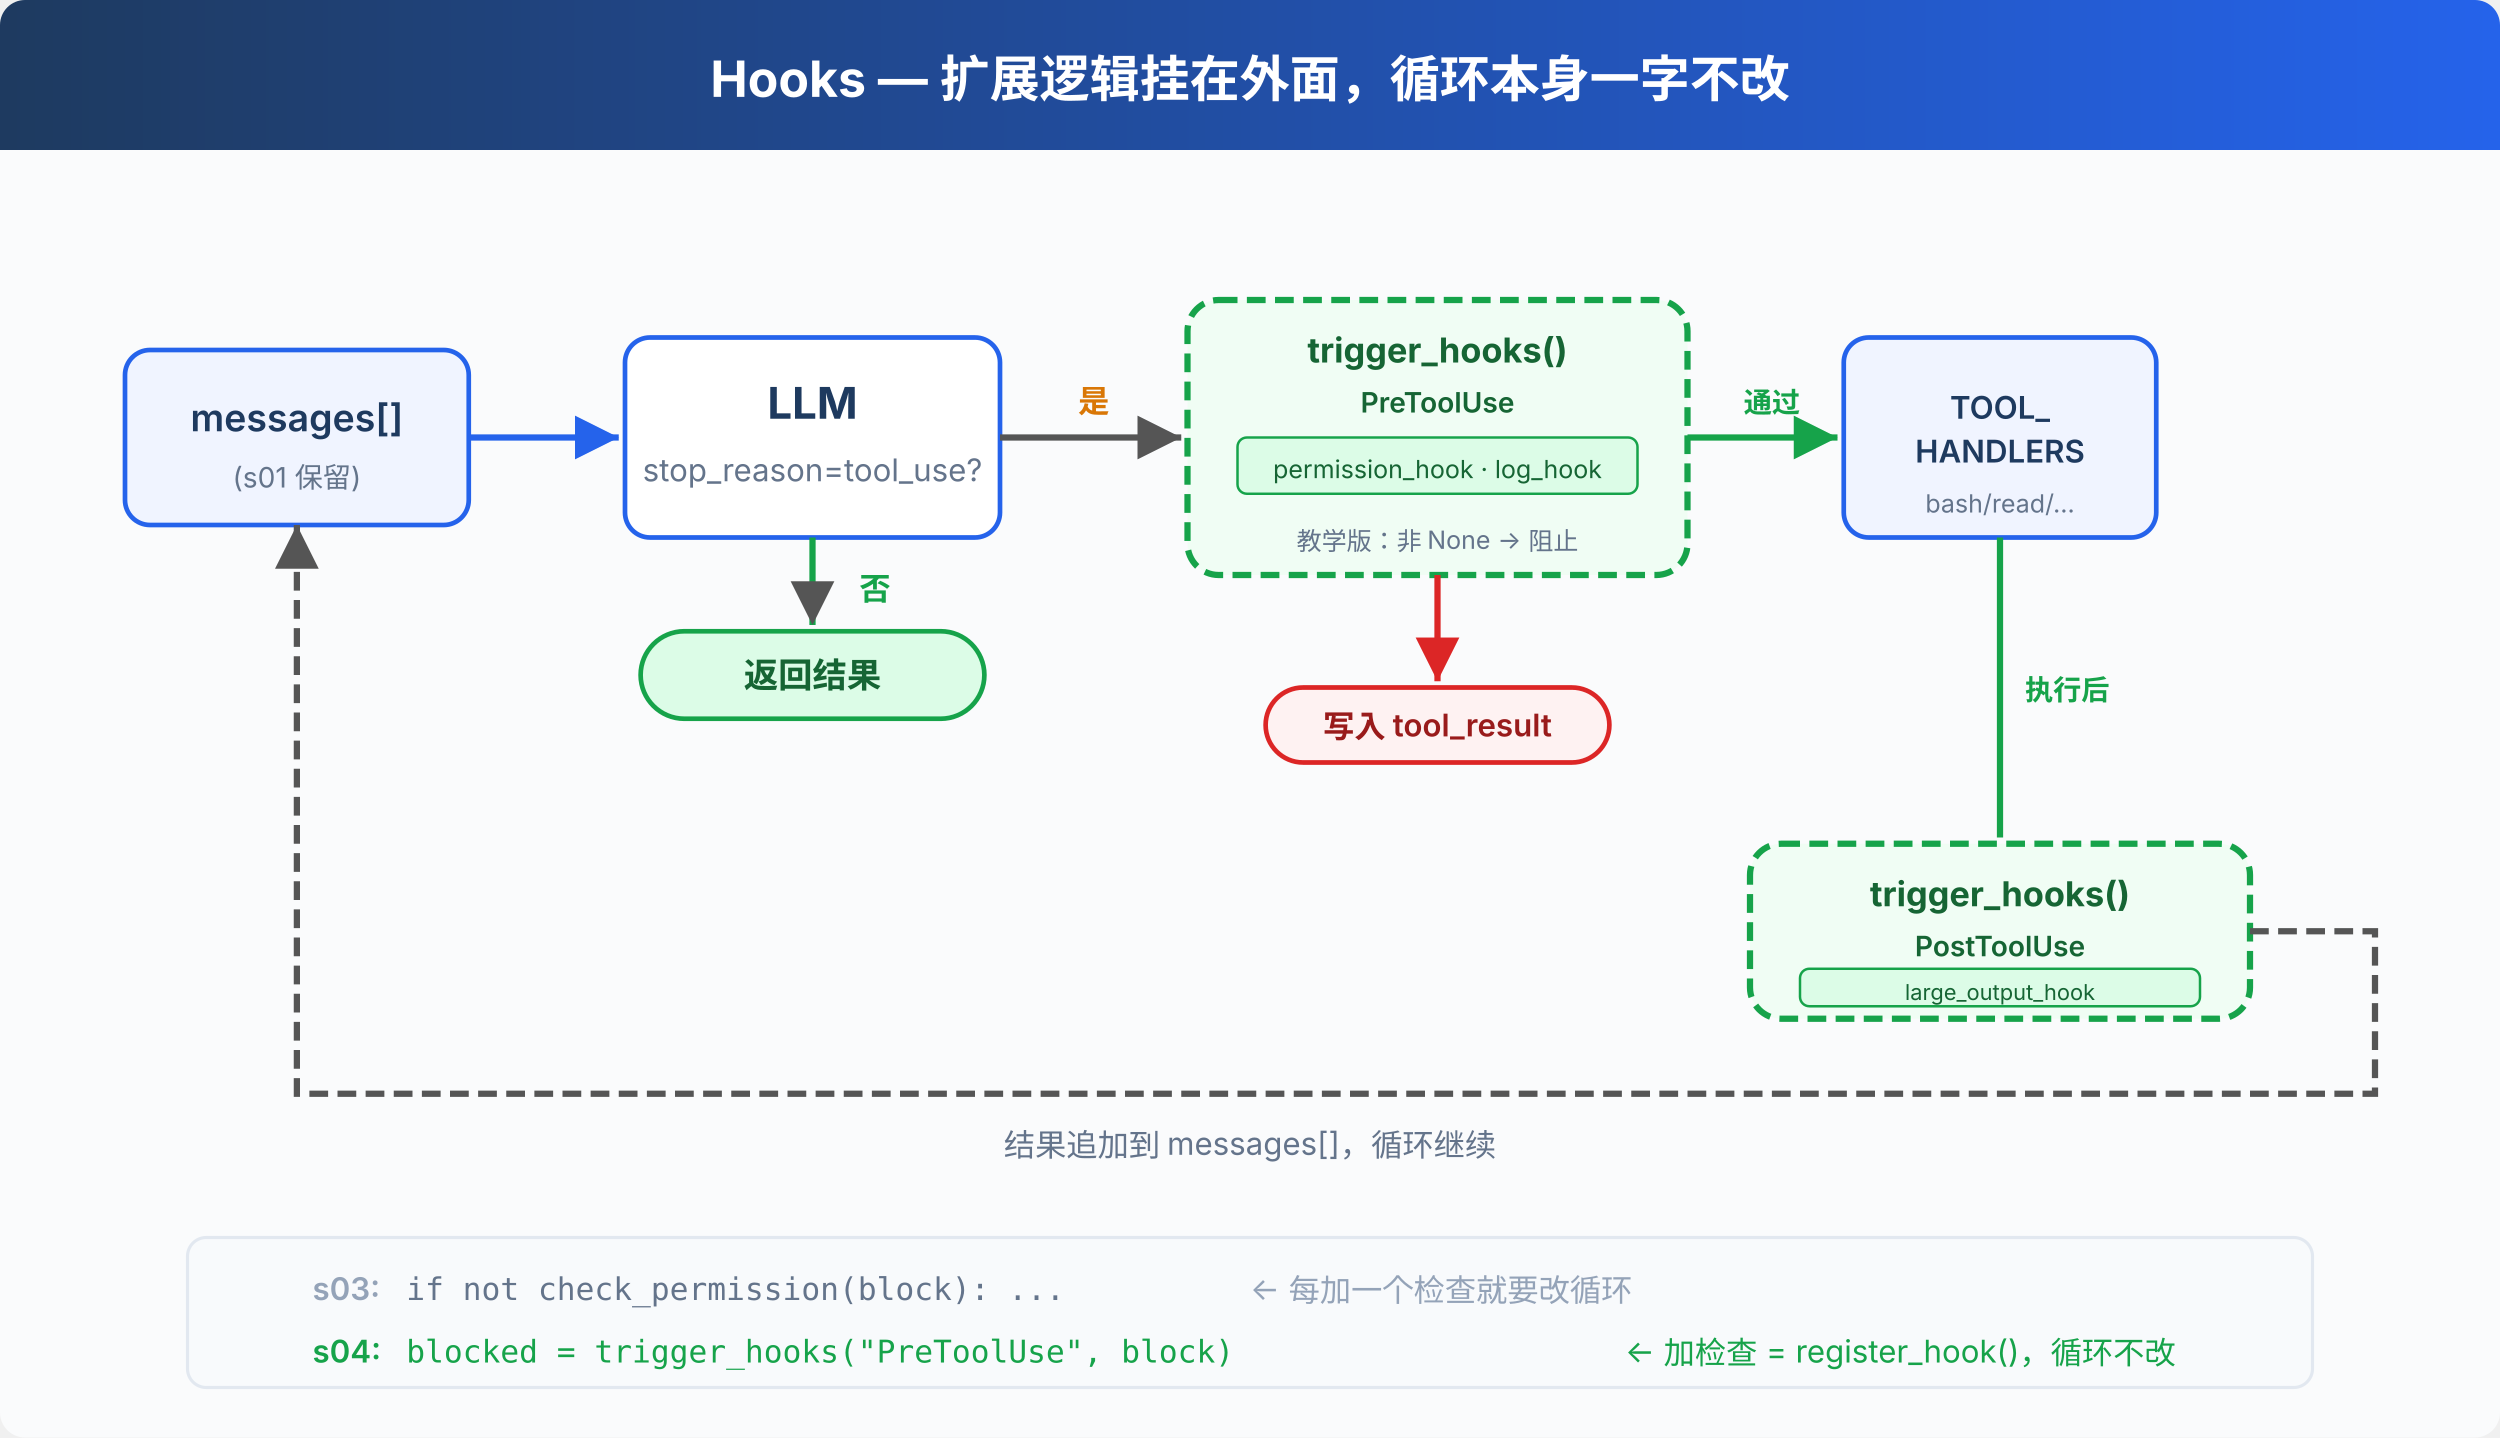
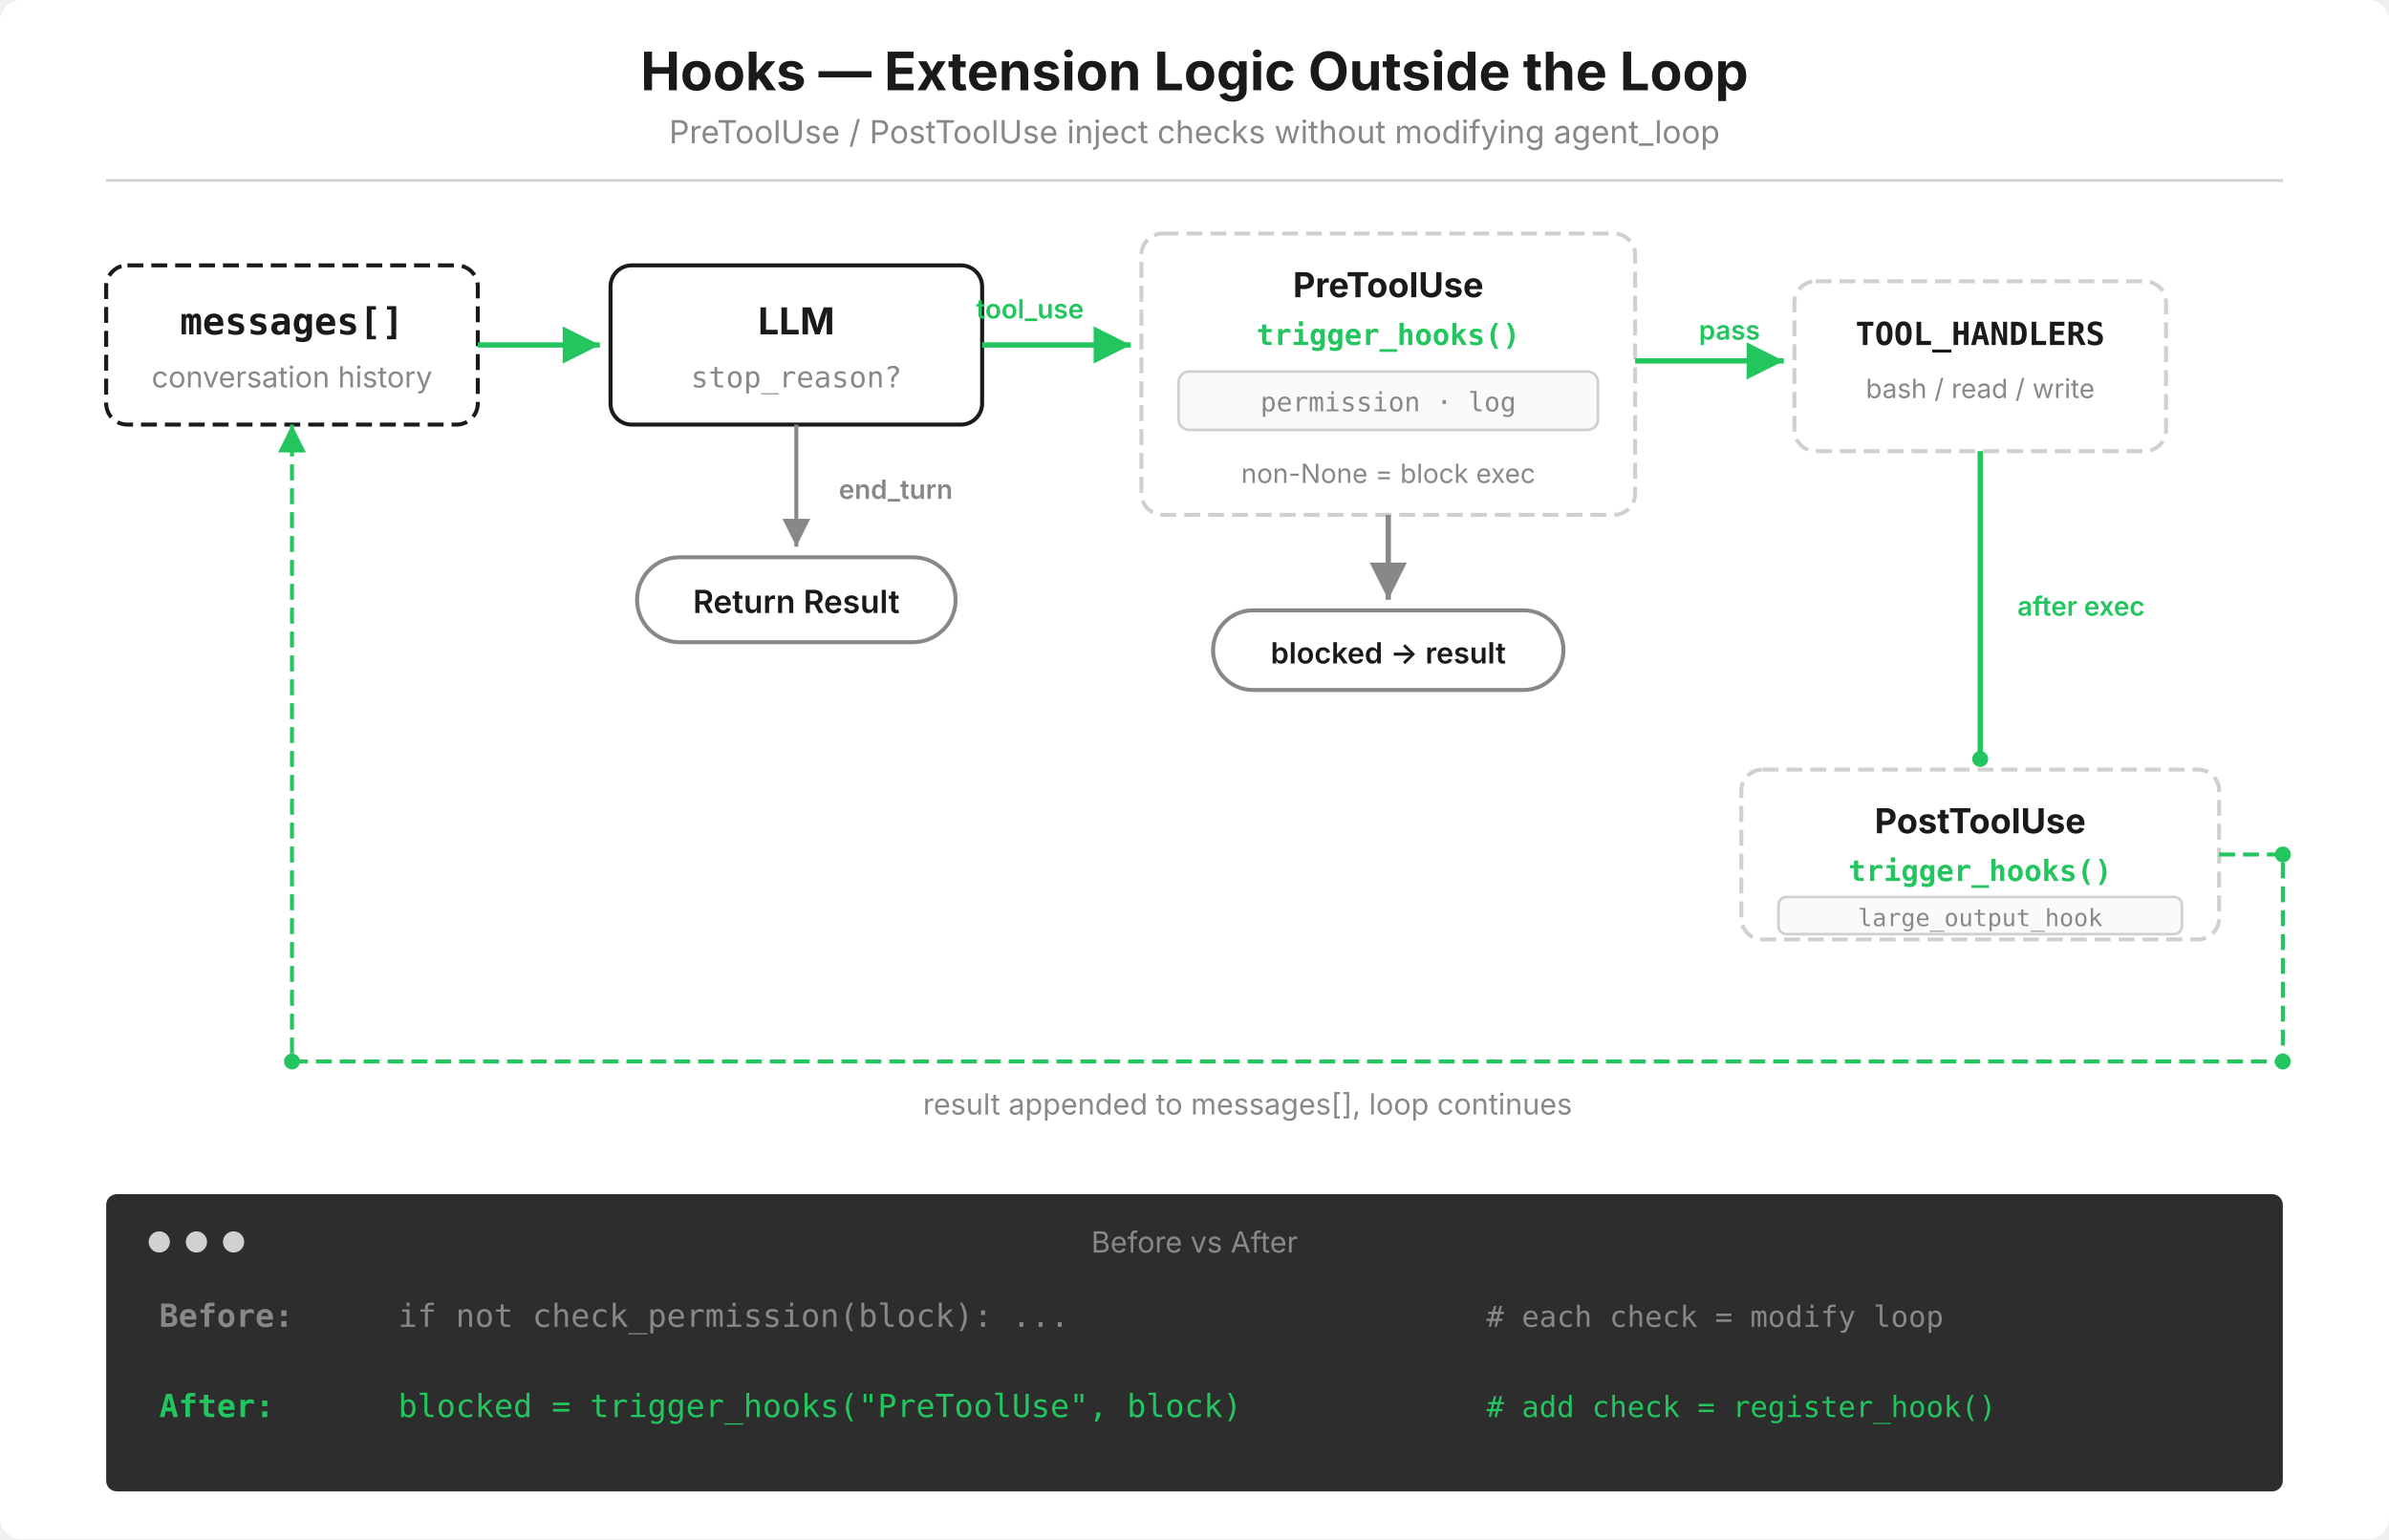
- <svg xmlns="http://www.w3.org/2000/svg" viewBox="0 0 800 460" font-family="system-ui, -apple-system, sans-serif">
+ <svg xmlns="http://www.w3.org/2000/svg" viewBox="0 0 900 580" font-family="system-ui, -apple-system, sans-serif">
  <defs>
-     <marker id="arrow" viewBox="0 0 10 10" refX="10" refY="5" markerWidth="7" markerHeight="7" orient="auto-start-reverse">
-       <path d="M 0 0 L 10 5 L 0 10 z" fill="#555" />
+     <marker id="arrow-green" viewBox="0 0 10 10" refX="10" refY="5" markerWidth="7" markerHeight="7" orient="auto-start-reverse">
+       <path d="M 0 0 L 10 5 L 0 10 z" fill="#22c55e" />
    </marker>
-     <marker id="arrow-blue" viewBox="0 0 10 10" refX="10" refY="5" markerWidth="7" markerHeight="7" orient="auto-start-reverse">
-       <path d="M 0 0 L 10 5 L 0 10 z" fill="#2563eb" />
+     <marker id="arrow-gray" viewBox="0 0 10 10" refX="10" refY="5" markerWidth="7" markerHeight="7" orient="auto-start-reverse">
+       <path d="M 0 0 L 10 5 L 0 10 z" fill="#888888" />
    </marker>
-     <marker id="arrow-green" viewBox="0 0 10 10" refX="10" refY="5" markerWidth="7" markerHeight="7" orient="auto-start-reverse">
-       <path d="M 0 0 L 10 5 L 0 10 z" fill="#16a34a" />
-     </marker>
-     <marker id="arrow-red" viewBox="0 0 10 10" refX="10" refY="5" markerWidth="7" markerHeight="7" orient="auto-start-reverse">
-       <path d="M 0 0 L 10 5 L 0 10 z" fill="#dc2626" />
-     </marker>
-     <linearGradient id="header" x1="0" y1="0" x2="1" y2="0">
-       <stop offset="0%" stop-color="#1e3a5f" />
-       <stop offset="100%" stop-color="#2563eb" />
-     </linearGradient>
  </defs>
-   <rect width="800" height="460" fill="#fafbfc" rx="8" />
-   <rect x="0" y="0" width="800" height="48" fill="url(#header)" rx="8" />
-   <rect x="0" y="40" width="800" height="8" fill="url(#header)" />
-   <text x="400" y="31" fill="#fff" font-size="16" font-weight="700" text-anchor="middle">Hooks — 扩展逻辑挂在外面，循环本身一字不改</text>
-   <rect x="40" y="112" width="110" height="56" rx="8" fill="#f0f4ff" stroke="#2563eb" stroke-width="1.5" />
-   <text x="95" y="138" fill="#1e3a5f" font-size="12" font-weight="600" text-anchor="middle">messages[]</text>
-   <text x="95" y="156" fill="#64748b" font-size="9" text-anchor="middle">(s01 保留)</text>
-   <line x1="150" y1="140" x2="198" y2="140" stroke="#2563eb" stroke-width="2" marker-end="url(#arrow-blue)" />
-   <rect x="200" y="108" width="120" height="64" rx="8" fill="#fff" stroke="#2563eb" stroke-width="1.5" />
-   <text x="260" y="134" fill="#1e3a5f" font-size="14" font-weight="700" text-anchor="middle">LLM</text>
-   <text x="260" y="154" fill="#64748b" font-size="10" text-anchor="middle">stop_reason=tool_use?</text>
-   <line x1="260" y1="172" x2="260" y2="200" stroke="#16a34a" stroke-width="2" marker-end="url(#arrow)" />
-   <text x="275" y="192" fill="#16a34a" font-size="10" font-weight="600">否</text>
-   <rect x="205" y="202" width="110" height="28" rx="14" fill="#dcfce7" stroke="#16a34a" stroke-width="1.5" />
-   <text x="260" y="220" fill="#166534" font-size="11" font-weight="600" text-anchor="middle">返回结果</text>
-   <line x1="320" y1="140" x2="378" y2="140" stroke="#555" stroke-width="2" marker-end="url(#arrow)" />
-   <text x="345" y="132" fill="#d97706" font-size="10" font-weight="600">是</text>
-   <rect x="380" y="96" width="160" height="88" rx="10" fill="#f0fdf4" stroke="#16a34a" stroke-width="2" stroke-dasharray="6,3" />
-   <text x="460" y="116" fill="#166534" font-size="11" font-weight="700" text-anchor="middle">trigger_hooks()</text>
-   <text x="460" y="132" fill="#166534" font-size="9" font-weight="600" text-anchor="middle">PreToolUse</text>
-   <rect x="396" y="140" width="128" height="18" rx="3" fill="#dcfce7" stroke="#16a34a" stroke-width="0.8" />
-   <text x="460" y="153" fill="#166534" font-size="8" text-anchor="middle">permission_hook · log_hook</text>
-   <text x="460" y="176" fill="#64748b" font-size="8" text-anchor="middle">教学版：非 None → 阻止</text>
-   <line x1="460" y1="184" x2="460" y2="218" stroke="#dc2626" stroke-width="2" marker-end="url(#arrow-red)" />
-   <rect x="405" y="220" width="110" height="24" rx="12" fill="#fef2f2" stroke="#dc2626" stroke-width="1.5" />
-   <text x="460" y="236" fill="#991b1b" font-size="10" font-weight="600" text-anchor="middle">写入 tool_result</text>
-   <line x1="540" y1="140" x2="588" y2="140" stroke="#16a34a" stroke-width="2" marker-end="url(#arrow-green)" />
-   <text x="558" y="132" fill="#16a34a" font-size="9" font-weight="600">通过</text>
-   <rect x="590" y="108" width="100" height="64" rx="8" fill="#f0f4ff" stroke="#2563eb" stroke-width="1.5" />
-   <text x="640" y="134" fill="#1e3a5f" font-size="10" font-weight="600" text-anchor="middle">TOOL_</text>
-   <text x="640" y="148" fill="#1e3a5f" font-size="10" font-weight="600" text-anchor="middle">HANDLERS</text>
-   <text x="640" y="164" fill="#64748b" font-size="8" text-anchor="middle">bash/read/...</text>
-   <line x1="640" y1="172" x2="640" y2="268" stroke="#16a34a" stroke-width="2" />
-   <text x="648" y="224" fill="#16a34a" font-size="9" font-weight="600">执行后</text>
-   <rect x="560" y="270" width="160" height="56" rx="10" fill="#f0fdf4" stroke="#16a34a" stroke-width="2" stroke-dasharray="6,3" />
-   <text x="640" y="290" fill="#166534" font-size="11" font-weight="700" text-anchor="middle">trigger_hooks()</text>
-   <text x="640" y="306" fill="#166534" font-size="9" font-weight="600" text-anchor="middle">PostToolUse</text>
-   <rect x="576" y="310" width="128" height="12" rx="3" fill="#dcfce7" stroke="#16a34a" stroke-width="0.8" />
-   <text x="640" y="320" fill="#166534" font-size="7" text-anchor="middle">large_output_hook</text>
-   <path d="M 720 298 L 760 298 L 760 350 L 95 350 L 95 168" fill="none" stroke="#555" stroke-width="2" marker-end="url(#arrow)" stroke-dasharray="6,3" />
-   <text x="400" y="370" fill="#64748b" font-size="10" text-anchor="middle">结果追加到 messages[]，循环继续</text>
-   <rect x="60" y="396" width="680" height="48" rx="6" fill="#f8fafc" stroke="#e2e8f0" stroke-width="1" />
-   <text x="100" y="416" fill="#94a3b8" font-size="10" font-weight="600">s03:</text>
-   <text x="130" y="416" fill="#64748b" font-size="10" font-family="monospace">if not check_permission(block): ...</text>
-   <text x="400" y="416" fill="#94a3b8" font-size="10">← 每加一个检查就要改循环</text>
-   <text x="100" y="436" fill="#16a34a" font-size="10" font-weight="600">s04:</text>
-   <text x="130" y="436" fill="#16a34a" font-size="10" font-family="monospace">blocked = trigger_hooks("PreToolUse", block)</text>
-   <text x="520" y="436" fill="#16a34a" font-size="10">← 加检查 = register_hook()，循环不改</text>
+   <rect width="900" height="580" fill="#ffffff" rx="8" />
+   <text x="450" y="34" fill="#1a1a1a" font-size="20" font-weight="700" text-anchor="middle">Hooks — Extension Logic Outside the Loop</text>
+   <text x="450" y="54" fill="#888888" font-size="12" text-anchor="middle">PreToolUse / PostToolUse inject checks without modifying agent_loop</text>
+   <line x1="40" y1="68" x2="860" y2="68" stroke="#d0d0d0" stroke-width="1" />
+   <rect x="40" y="100" width="140" height="60" rx="8" fill="#ffffff" stroke="#1a1a1a" stroke-width="1.5" stroke-dasharray="6,3" />
+   <text x="110" y="126" fill="#1a1a1a" font-size="14" font-weight="700" text-anchor="middle" font-family="monospace">messages[]</text>
+   <text x="110" y="146" fill="#888888" font-size="11" text-anchor="middle">conversation history</text>
+   <line x1="180" y1="130" x2="226" y2="130" stroke="#22c55e" stroke-width="2" marker-end="url(#arrow-green)" />
+   <rect x="230" y="100" width="140" height="60" rx="8" fill="#ffffff" stroke="#1a1a1a" stroke-width="1.5" />
+   <text x="300" y="126" fill="#1a1a1a" font-size="14" font-weight="700" text-anchor="middle">LLM</text>
+   <text x="300" y="146" fill="#888888" font-size="11" text-anchor="middle" font-family="monospace">stop_reason?</text>
+   <line x1="300" y1="160" x2="300" y2="206" stroke="#888888" stroke-width="1.5" marker-end="url(#arrow-gray)" />
+   <text x="316" y="188" fill="#888888" font-size="10" font-weight="600">end_turn</text>
+   <rect x="240" y="210" width="120" height="32" rx="16" fill="#ffffff" stroke="#888888" stroke-width="1.5" />
+   <text x="300" y="231" fill="#1a1a1a" font-size="12" font-weight="600" text-anchor="middle">Return Result</text>
+   <line x1="370" y1="130" x2="426" y2="130" stroke="#22c55e" stroke-width="2" marker-end="url(#arrow-green)" />
+   <text x="388" y="120" fill="#22c55e" font-size="10" font-weight="600" text-anchor="middle">tool_use</text>
+   <rect x="430" y="88" width="186" height="106" rx="8" fill="#ffffff" stroke="#d0d0d0" stroke-width="1.5" stroke-dasharray="6,3" />
+   <text x="523" y="112" fill="#1a1a1a" font-size="13" font-weight="700" text-anchor="middle">PreToolUse</text>
+   <text x="523" y="130" fill="#22c55e" font-size="11" font-weight="600" text-anchor="middle" font-family="monospace">trigger_hooks()</text>
+   <rect x="444" y="140" width="158" height="22" rx="4" fill="#fafafa" stroke="#d0d0d0" stroke-width="1" />
+   <text x="523" y="155" fill="#888888" font-size="10" text-anchor="middle" font-family="monospace">permission · log</text>
+   <text x="523" y="182" fill="#888888" font-size="10" text-anchor="middle">non-None = block exec</text>
+   <line x1="523" y1="194" x2="523" y2="226" stroke="#888888" stroke-width="2" marker-end="url(#arrow-gray)" />
+   <rect x="457" y="230" width="132" height="30" rx="15" fill="#ffffff" stroke="#888888" stroke-width="1.5" />
+   <text x="523" y="250" fill="#1a1a1a" font-size="11" font-weight="600" text-anchor="middle">blocked → result</text>
+   <line x1="616" y1="136" x2="672" y2="136" stroke="#22c55e" stroke-width="2" marker-end="url(#arrow-green)" />
+   <text x="640" y="128" fill="#22c55e" font-size="10" font-weight="600">pass</text>
+   <rect x="676" y="106" width="140" height="64" rx="8" fill="#ffffff" stroke="#d0d0d0" stroke-width="1.5" stroke-dasharray="6,3" />
+   <text x="746" y="130" fill="#1a1a1a" font-size="12" font-weight="700" text-anchor="middle" font-family="monospace">TOOL_HANDLERS</text>
+   <text x="746" y="150" fill="#888888" font-size="10" text-anchor="middle">bash / read / write</text>
+   <line x1="746" y1="170" x2="746" y2="286" stroke="#22c55e" stroke-width="2" />
+   <circle cx="746" cy="286" r="3" fill="#22c55e" />
+   <text x="760" y="232" fill="#22c55e" font-size="10" font-weight="600">after exec</text>
+   <rect x="656" y="290" width="180" height="64" rx="8" fill="#ffffff" stroke="#d0d0d0" stroke-width="1.5" stroke-dasharray="6,3" />
+   <text x="746" y="314" fill="#1a1a1a" font-size="13" font-weight="700" text-anchor="middle">PostToolUse</text>
+   <text x="746" y="332" fill="#22c55e" font-size="11" font-weight="600" text-anchor="middle" font-family="monospace">trigger_hooks()</text>
+   <rect x="670" y="338" width="152" height="14" rx="3" fill="#fafafa" stroke="#d0d0d0" stroke-width="1" />
+   <text x="746" y="349" fill="#888888" font-size="9" text-anchor="middle" font-family="monospace">large_output_hook</text>
+   <path d="M 836 322 L 860 322 L 860 400 L 110 400 L 110 160" fill="none" stroke="#22c55e" stroke-width="1.5" marker-end="url(#arrow-green)" stroke-dasharray="6,3" />
+   <circle cx="860" cy="322" r="3" fill="#22c55e" />
+   <circle cx="860" cy="400" r="3" fill="#22c55e" />
+   <circle cx="110" cy="400" r="3" fill="#22c55e" />
+   <text x="470" y="420" fill="#888888" font-size="11" text-anchor="middle">result appended to messages[], loop continues</text>
+   <rect x="40" y="450" width="820" height="112" rx="4" fill="#2d2d2d" />
+   <circle cx="60" cy="468" r="4" fill="#d0d0d0" />
+   <circle cx="74" cy="468" r="4" fill="#d0d0d0" />
+   <circle cx="88" cy="468" r="4" fill="#d0d0d0" />
+   <text x="450" y="472" fill="#888888" font-size="11" text-anchor="middle">Before vs After</text>
+   <text x="60" y="500" fill="#888888" font-size="12" font-weight="600" font-family="monospace">Before:</text>
+   <text x="150" y="500" fill="#888888" font-size="12" font-family="monospace">if not check_permission(block): ...</text>
+   <text x="560" y="500" fill="#888888" font-size="11" font-family="monospace"># each check = modify loop</text>
+   <text x="60" y="534" fill="#22c55e" font-size="12" font-weight="600" font-family="monospace">After:</text>
+   <text x="150" y="534" fill="#22c55e" font-size="12" font-family="monospace">blocked = trigger_hooks("PreToolUse", block)</text>
+   <text x="560" y="534" fill="#22c55e" font-size="11" font-family="monospace"># add check = register_hook()</text>
</svg>
